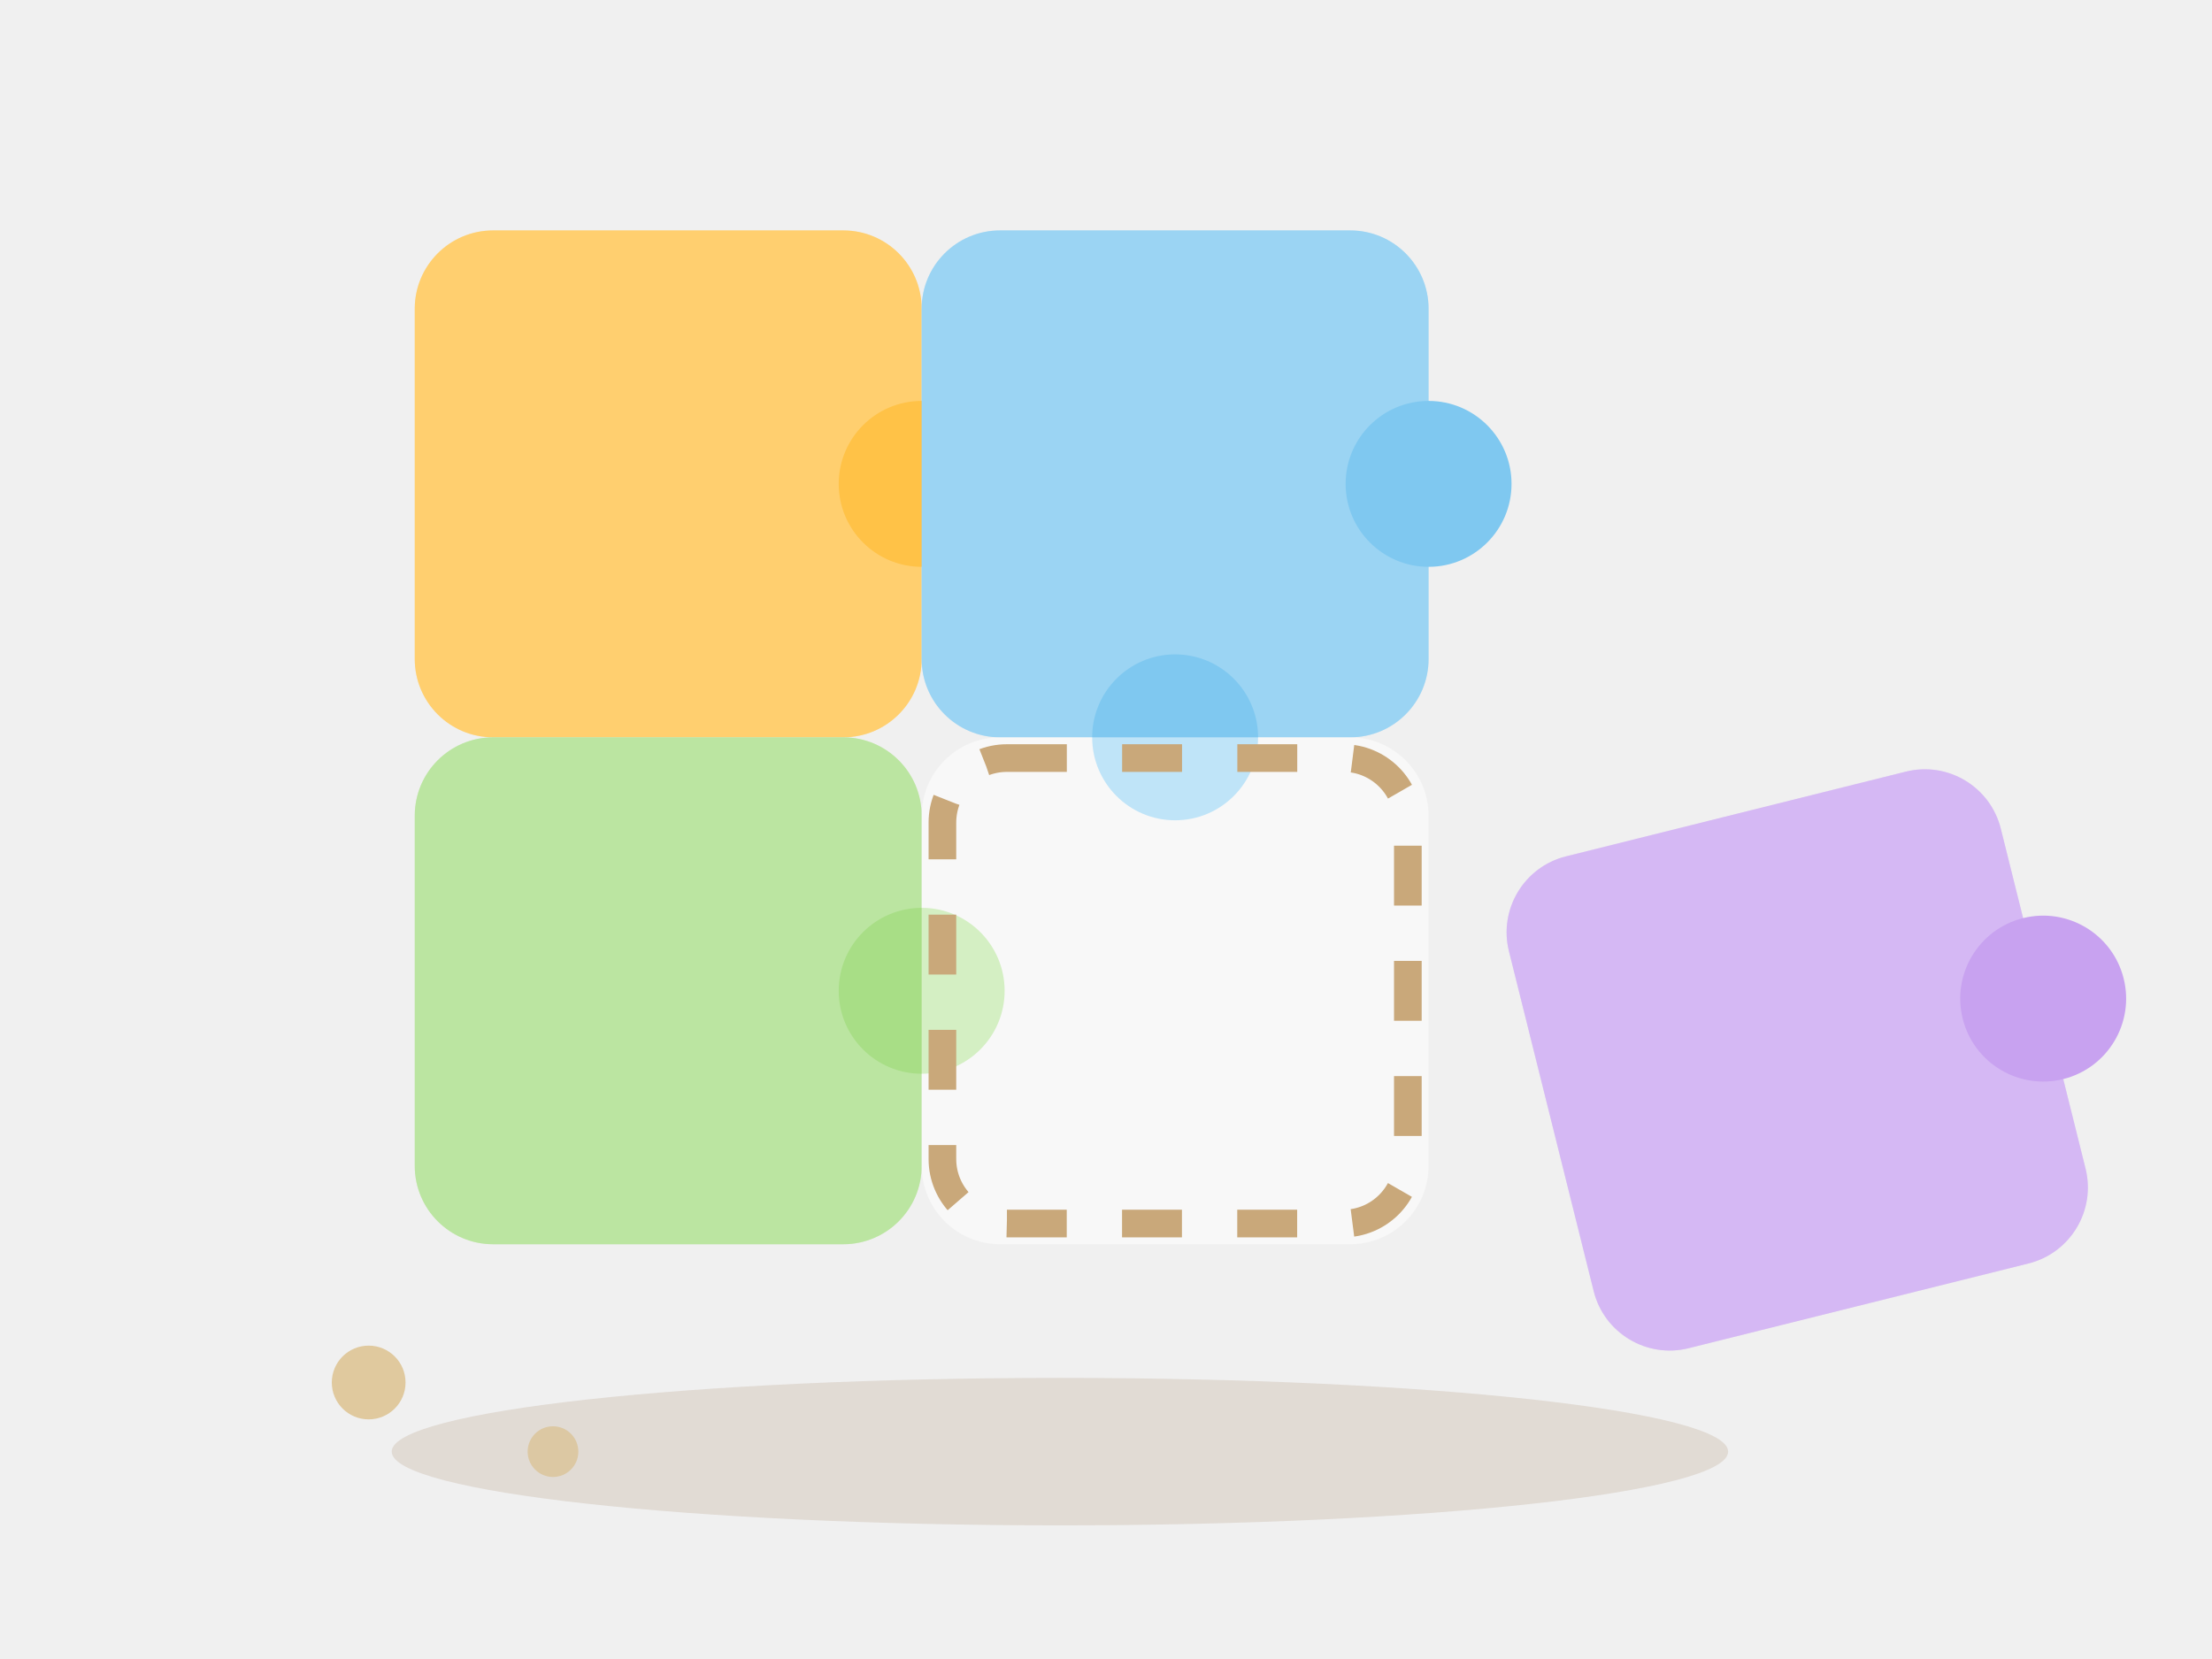
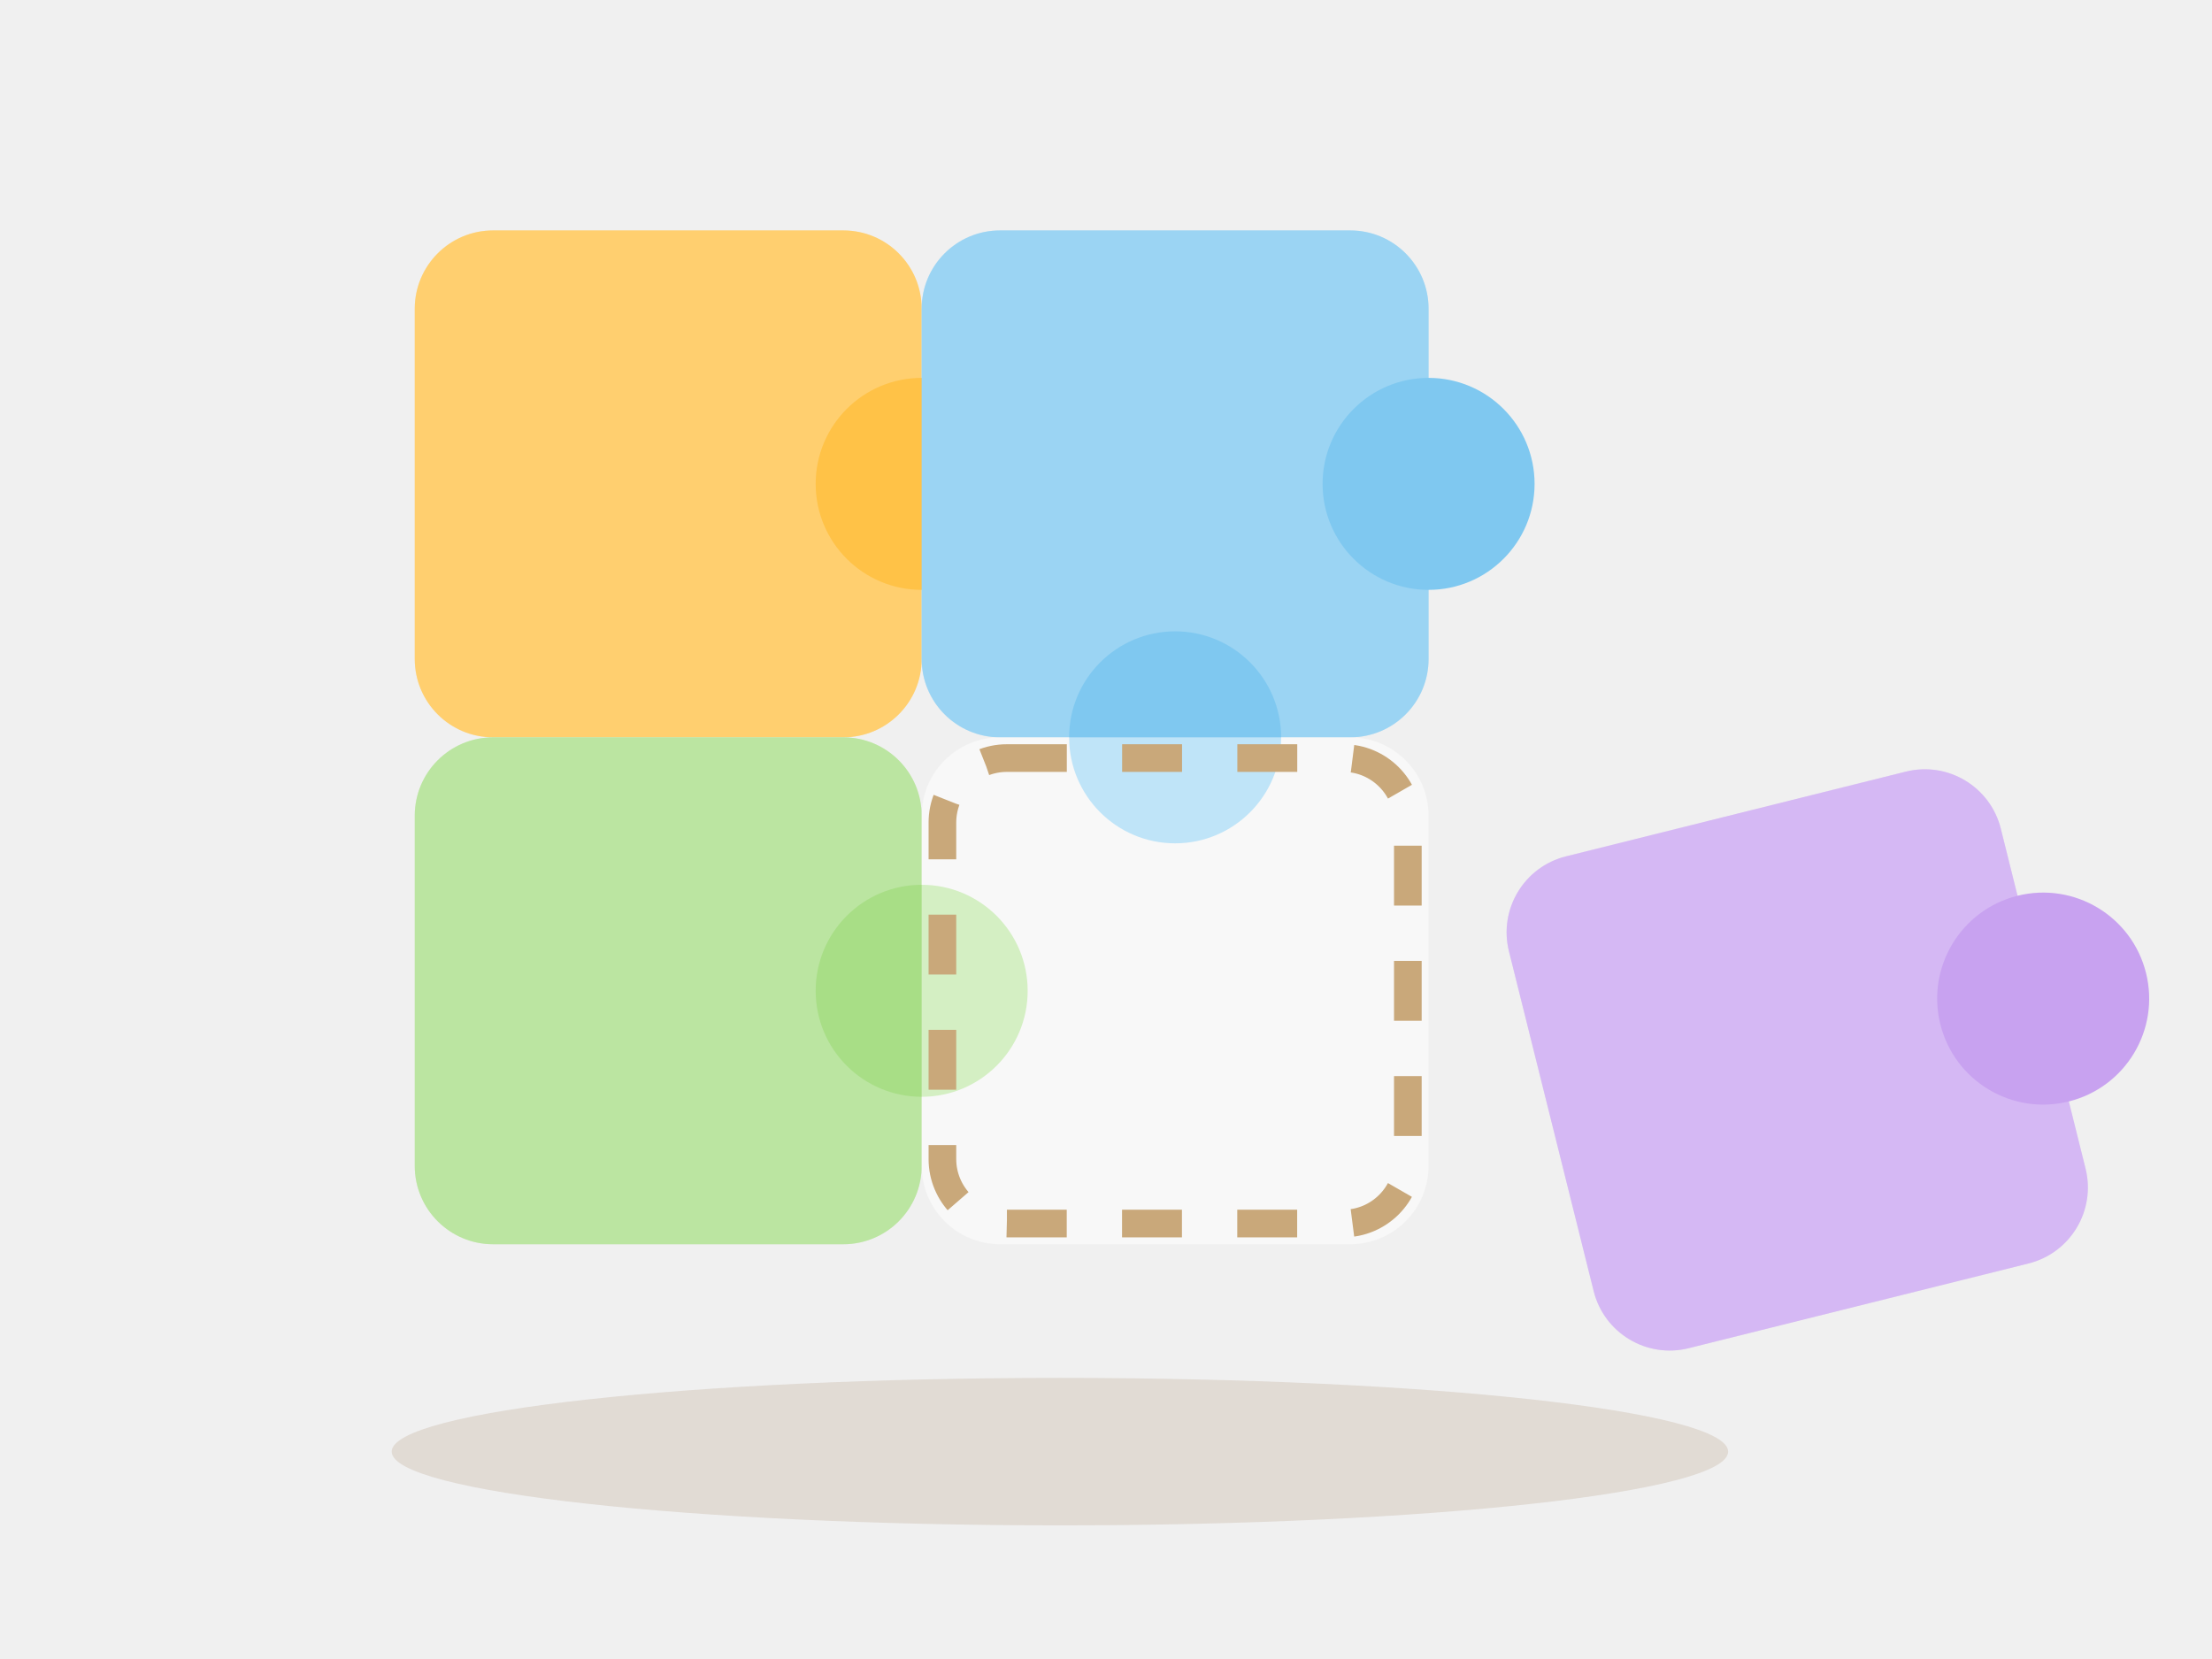
<svg xmlns="http://www.w3.org/2000/svg" viewBox="0 0 96 72" fill="none">
  <ellipse cx="46" cy="63" rx="29" ry="3.2" fill="#7A4A18" opacity=".13" />
  <g>
    <rect x="18" y="10" width="22" height="22" rx="3.4" fill="#FFC247" />
    <rect x="18" y="10" width="22" height="22" rx="3.4" fill="#FFFFFF" opacity=".22" />
-     <circle cx="40" cy="21" r="3.6" fill="#FFC247" />
+     <circle cx="40" cy="21" r="4.6" fill="#FFC247" />
  </g>
  <g>
    <rect x="40" y="10" width="22" height="22" rx="3.4" fill="#7FC8F0" />
    <rect x="40" y="10" width="22" height="22" rx="3.4" fill="#FFFFFF" opacity=".22" />
-     <circle cx="62" cy="21" r="3.6" fill="#7FC8F0" />
-     <circle cx="51" cy="32" r="3.6" fill="#7FC8F0" />
+     <circle cx="62" cy="21" r="4.6" fill="#7FC8F0" />
+     <circle cx="51" cy="32" r="4.6" fill="#7FC8F0" />
  </g>
  <g>
    <rect x="18" y="32" width="22" height="22" rx="3.4" fill="#A8DE86" />
    <rect x="18" y="32" width="22" height="22" rx="3.4" fill="#FFFFFF" opacity=".22" />
-     <circle cx="40" cy="43" r="3.6" fill="#A8DE86" />
+     <circle cx="40" cy="43" r="4.6" fill="#A8DE86" />
  </g>
  <rect x="40" y="32" width="22" height="22" rx="3.4" fill="#FFFFFF" opacity=".5" />
  <rect x="40.9" y="32.9" width="20.2" height="20.2" rx="2.8" stroke="#C9A87A" stroke-width="1.2" stroke-dasharray="2.6 2.4" />
  <g transform="rotate(-14 78 46)">
    <rect x="67" y="35" width="22" height="22" rx="3.4" fill="#C8A2F0" />
    <rect x="67" y="35" width="22" height="22" rx="3.4" fill="#FFFFFF" opacity=".24" />
-     <circle cx="89" cy="46" r="3.6" fill="#C8A2F0" />
+     <circle cx="89" cy="46" r="4.6" fill="#C8A2F0" />
  </g>
-   <circle cx="16" cy="60" r="1.6" fill="#D8B87A" opacity=".7" />
-   <circle cx="24" cy="63" r="1.1" fill="#D8B87A" opacity=".55" />
</svg>
